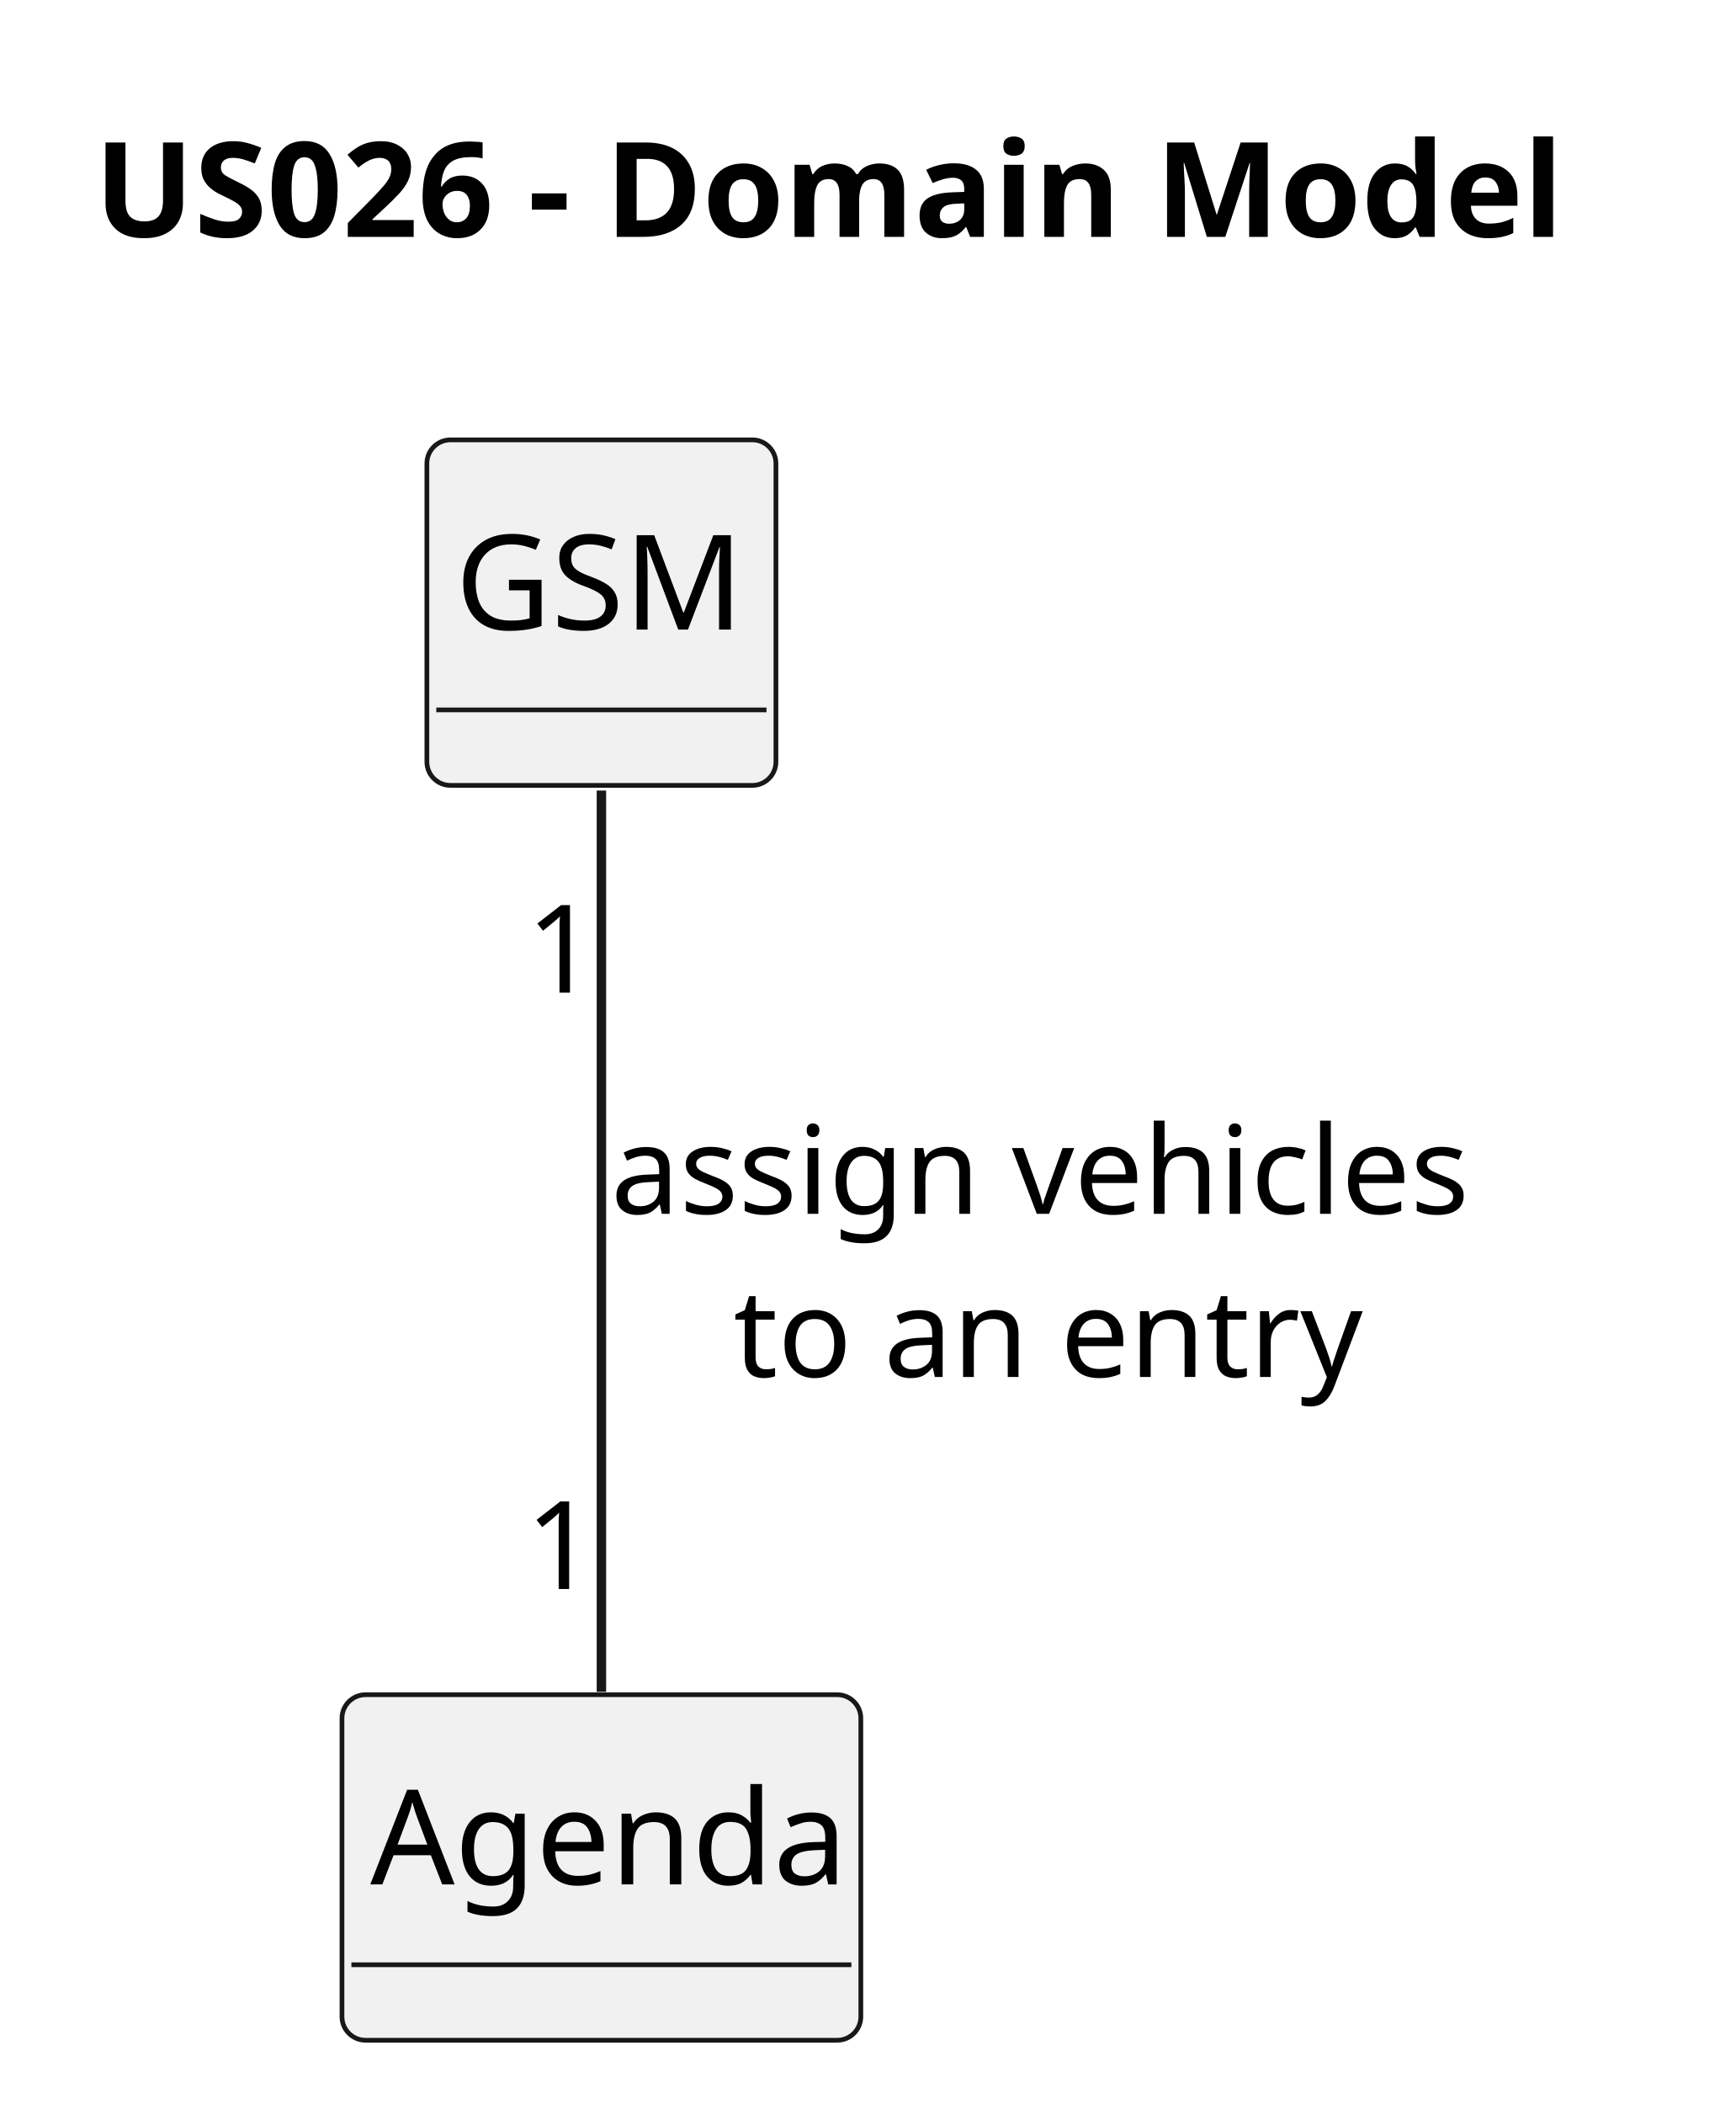
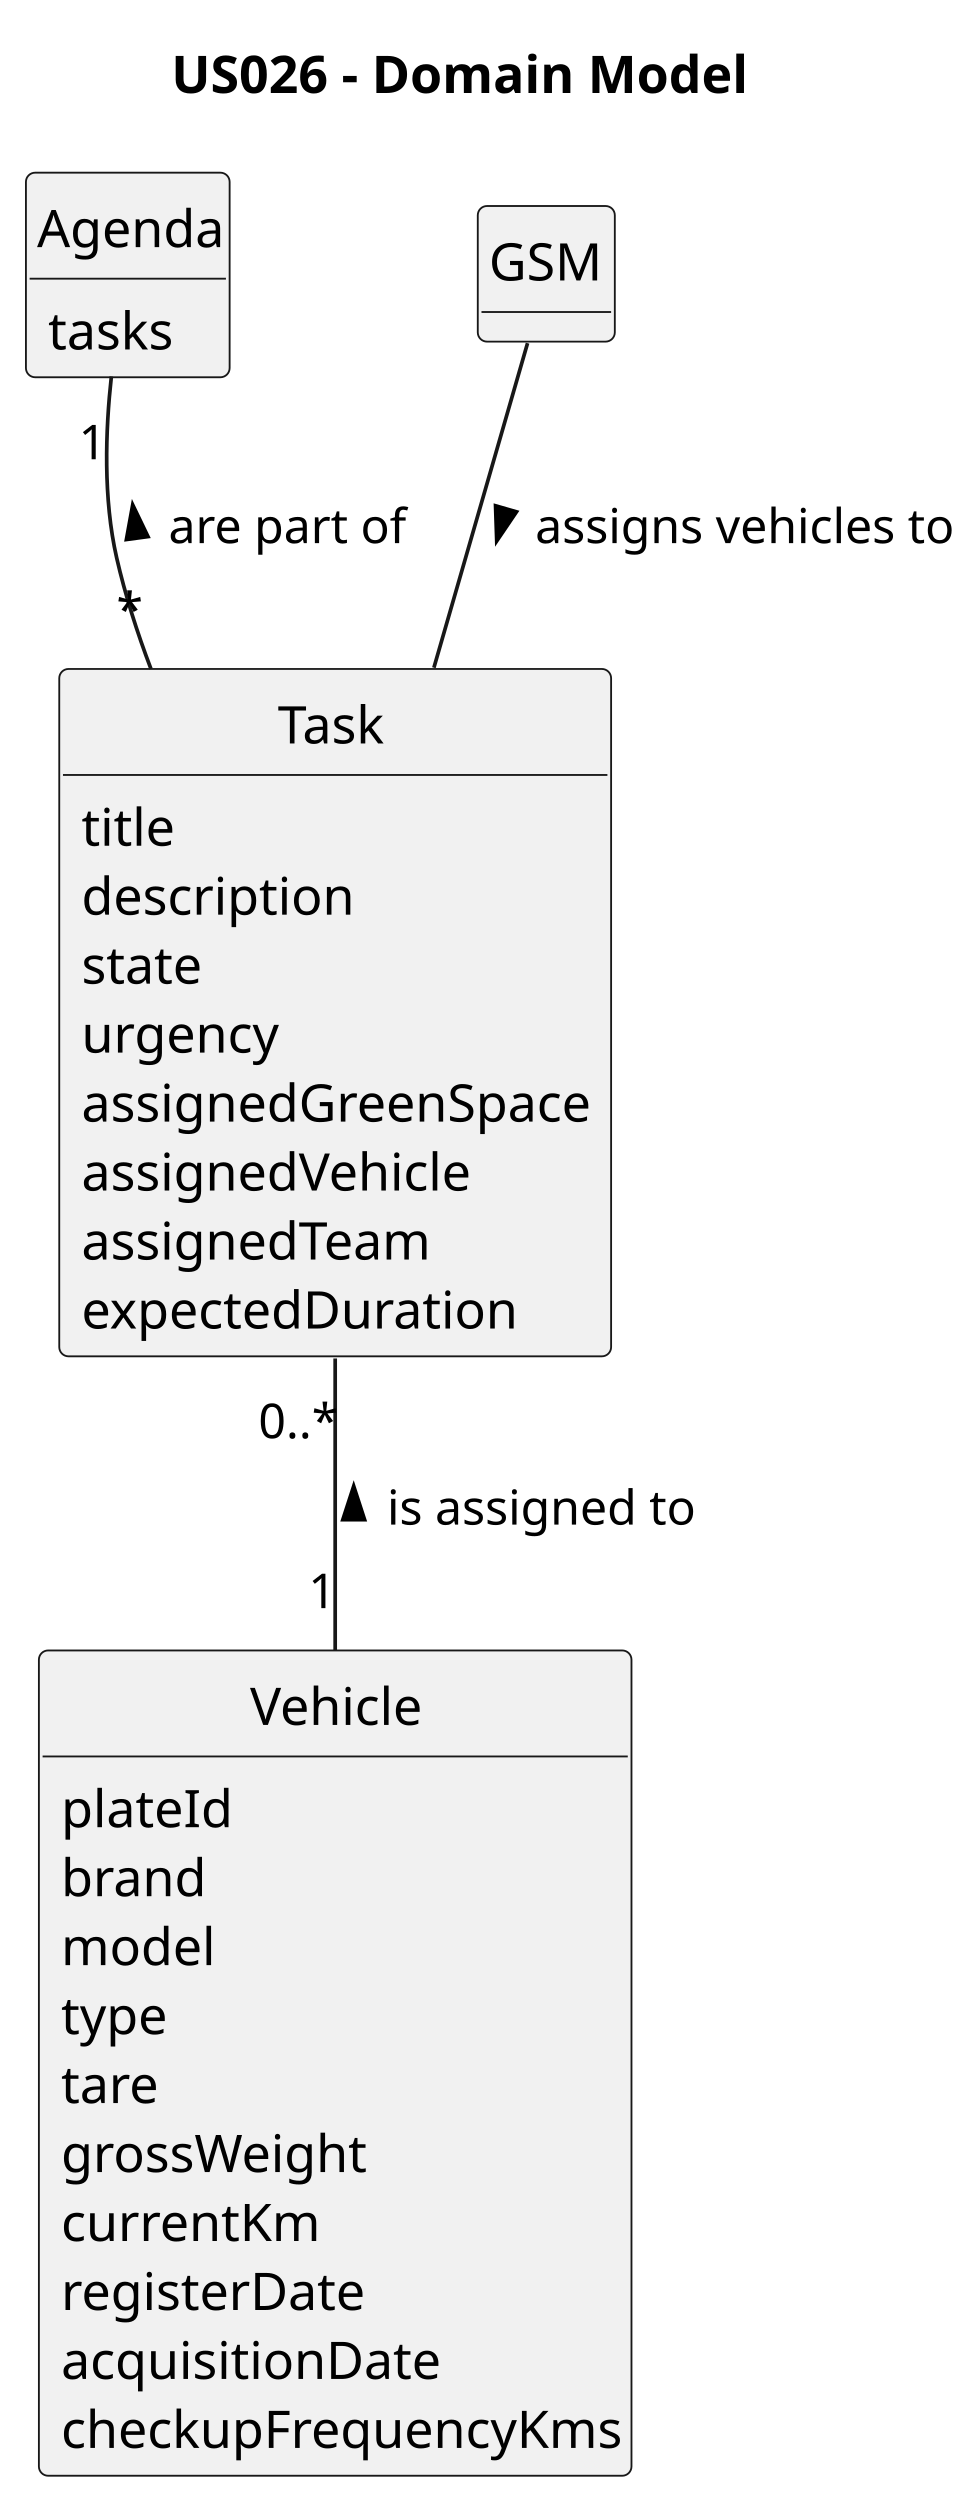
- <svg xmlns="http://www.w3.org/2000/svg" contentStyleType="text/css" height="223px" preserveAspectRatio="none" style="width:184px;height:223px;background:#FFFFFF;" version="1.1" viewBox="0 0 184 223" width="184px" zoomAndPan="magnify">
+ <svg xmlns="http://www.w3.org/2000/svg" contentStyleType="text/css" height="675px" preserveAspectRatio="none" style="width:262px;height:675px;background:#FFFFFF;" version="1.1" viewBox="0 0 262 675" width="262px" zoomAndPan="magnify">
  <defs />
  <g>
-     <text fill="#000000" font-family="sans-serif" font-size="14" font-weight="bold" lengthAdjust="spacing" textLength="156" x="10" y="25.107">US026 - Domain Model</text>
-     <g id="elem_GSM">
-       <rect codeLine="13" fill="#F1F1F1" height="36.621" id="GSM" rx="2.5" ry="2.5" style="stroke:#181818;stroke-width:0.5;" width="37" x="45.25" y="46.621" />
-       <text fill="#000000" font-family="sans-serif" font-size="14" lengthAdjust="spacing" textLength="31" x="48.25" y="66.728">GSM</text>
-       <line style="stroke:#181818;stroke-width:0.5;" x1="46.25" x2="81.25" y1="75.242" y2="75.242" />
+     <text fill="#000000" font-family="sans-serif" font-size="14" font-weight="bold" lengthAdjust="spacing" textLength="156" x="46.25" y="25.107">US026 - Domain Model</text>
+     <g id="elem_Vehicle">
+       <rect codeLine="18" fill="#F1F1F1" height="222.832" id="Vehicle" rx="2.5" ry="2.5" style="stroke:#181818;stroke-width:0.5;" width="160" x="10.5" y="445.621" />
+       <text fill="#000000" font-family="sans-serif" font-size="14" lengthAdjust="spacing" textLength="46" x="67.5" y="465.728">Vehicle</text>
+       <line style="stroke:#181818;stroke-width:0.5;" x1="11.5" x2="169.5" y1="474.242" y2="474.242" />
+       <text fill="#000000" font-family="sans-serif" font-size="14" lengthAdjust="spacing" textLength="42" x="16.5" y="493.35">plateId</text>
+       <text fill="#000000" font-family="sans-serif" font-size="14" lengthAdjust="spacing" textLength="37" x="16.5" y="511.971">brand</text>
+       <text fill="#000000" font-family="sans-serif" font-size="14" lengthAdjust="spacing" textLength="38" x="16.5" y="530.592">model</text>
+       <text fill="#000000" font-family="sans-serif" font-size="14" lengthAdjust="spacing" textLength="27" x="16.5" y="549.213">type</text>
+       <text fill="#000000" font-family="sans-serif" font-size="14" lengthAdjust="spacing" textLength="25" x="16.5" y="567.834">tare</text>
+       <text fill="#000000" font-family="sans-serif" font-size="14" lengthAdjust="spacing" textLength="79" x="16.5" y="586.455">grossWeight</text>
+       <text fill="#000000" font-family="sans-serif" font-size="14" lengthAdjust="spacing" textLength="65" x="16.5" y="605.076">currentKm</text>
+       <text fill="#000000" font-family="sans-serif" font-size="14" lengthAdjust="spacing" textLength="78" x="16.5" y="623.697">registerDate</text>
+       <text fill="#000000" font-family="sans-serif" font-size="14" lengthAdjust="spacing" textLength="97" x="16.5" y="642.318">acquisitionDate</text>
+       <text fill="#000000" font-family="sans-serif" font-size="14" lengthAdjust="spacing" textLength="148" x="16.5" y="660.939">checkupFrequencyKms</text>
    </g>
    <g id="elem_Agenda">
-       <rect codeLine="17" fill="#F1F1F1" height="36.621" id="Agenda" rx="2.5" ry="2.5" style="stroke:#181818;stroke-width:0.5;" width="55" x="36.25" y="179.621" />
-       <text fill="#000000" font-family="sans-serif" font-size="14" lengthAdjust="spacing" textLength="49" x="39.25" y="199.728">Agenda</text>
-       <line style="stroke:#181818;stroke-width:0.5;" x1="37.25" x2="90.25" y1="208.242" y2="208.242" />
+       <rect codeLine="31" fill="#F1F1F1" height="55.242" id="Agenda" rx="2.5" ry="2.5" style="stroke:#181818;stroke-width:0.5;" width="55" x="7" y="46.621" />
+       <text fill="#000000" font-family="sans-serif" font-size="14" lengthAdjust="spacing" textLength="49" x="10" y="66.728">Agenda</text>
+       <line style="stroke:#181818;stroke-width:0.5;" x1="8" x2="61" y1="75.242" y2="75.242" />
+       <text fill="#000000" font-family="sans-serif" font-size="14" lengthAdjust="spacing" textLength="33" x="13" y="94.35">tasks</text>
    </g>
-     <g id="link_GSM_Agenda">
-       <path codeLine="23" d="M63.75,83.791 C63.75,108.791 63.75,154.241 63.75,179.311 " fill="none" id="GSM-Agenda" style="stroke:#181818;stroke-width:1.0;" />
-       <text fill="#000000" font-family="sans-serif" font-size="13" lengthAdjust="spacing" textLength="88" x="64.75" y="128.649">assign vehicles</text>
-       <text fill="#000000" font-family="sans-serif" font-size="13" lengthAdjust="spacing" textLength="62" x="77.75" y="145.94">to an entry</text>
-       <text fill="#000000" font-family="sans-serif" font-size="13" lengthAdjust="spacing" textLength="7" x="55.809" y="105.211">1</text>
-       <text fill="#000000" font-family="sans-serif" font-size="13" lengthAdjust="spacing" textLength="7" x="55.722" y="168.416">1</text>
+     <g id="elem_Task">
+       <rect codeLine="35" fill="#F1F1F1" height="185.59" id="Task" rx="2.5" ry="2.5" style="stroke:#181818;stroke-width:0.5;" width="149" x="16" y="180.621" />
+       <text fill="#000000" font-family="sans-serif" font-size="14" lengthAdjust="spacing" textLength="31" x="75" y="200.728">Task</text>
+       <line style="stroke:#181818;stroke-width:0.5;" x1="17" x2="164" y1="209.242" y2="209.242" />
+       <text fill="#000000" font-family="sans-serif" font-size="14" lengthAdjust="spacing" textLength="22" x="22" y="228.35">title</text>
+       <text fill="#000000" font-family="sans-serif" font-size="14" lengthAdjust="spacing" textLength="69" x="22" y="246.971">description</text>
+       <text fill="#000000" font-family="sans-serif" font-size="14" lengthAdjust="spacing" textLength="31" x="22" y="265.592">state</text>
+       <text fill="#000000" font-family="sans-serif" font-size="14" lengthAdjust="spacing" textLength="51" x="22" y="284.213">urgency</text>
+       <text fill="#000000" font-family="sans-serif" font-size="14" lengthAdjust="spacing" textLength="137" x="22" y="302.834">assignedGreenSpace</text>
+       <text fill="#000000" font-family="sans-serif" font-size="14" lengthAdjust="spacing" textLength="103" x="22" y="321.455">assignedVehicle</text>
+       <text fill="#000000" font-family="sans-serif" font-size="14" lengthAdjust="spacing" textLength="93" x="22" y="340.076">assignedTeam</text>
+       <text fill="#000000" font-family="sans-serif" font-size="14" lengthAdjust="spacing" textLength="111" x="22" y="358.697">expectedDuration</text>
+     </g>
+     <g id="elem_GSM">
+       <rect fill="#F1F1F1" height="36.621" id="GSM" rx="2.5" ry="2.5" style="stroke:#181818;stroke-width:0.5;" width="37" x="129" y="55.621" />
+       <text fill="#000000" font-family="sans-serif" font-size="14" lengthAdjust="spacing" textLength="31" x="132" y="75.728">GSM</text>
+       <line style="stroke:#181818;stroke-width:0.5;" x1="130" x2="165" y1="84.242" y2="84.242" />
+     </g>
+     <g id="link_Agenda_Task">
+       <path codeLine="47" d="M30.07,101.641 C28.47,116.261 27.84,134.641 31.5,150.621 C33.79,160.601 37,170.701 40.76,180.611 " fill="none" id="Agenda-Task" style="stroke:#181818;stroke-width:1.0;" />
+       <polygon fill="#000000" points="35.829,136.312,34.13,145.669,39.955,144.881,35.829,136.312" style="stroke:#000000;stroke-width:1.0;" />
+       <text fill="#000000" font-family="sans-serif" font-size="13" lengthAdjust="spacing" textLength="58" x="45.5" y="146.649">are part of</text>
+       <text fill="#000000" font-family="sans-serif" font-size="13" lengthAdjust="spacing" textLength="7" x="21.236" y="124.005">1</text>
+       <text fill="#000000" font-family="sans-serif" font-size="13" lengthAdjust="spacing" textLength="5" x="31.434" y="169.262">*</text>
+     </g>
+     <g id="link_Task_Vehicle">
+       <path codeLine="48" d="M90.5,366.791 C90.5,391.971 90.5,419.511 90.5,445.591 " fill="none" id="Task-Vehicle" style="stroke:#181818;stroke-width:1.0;" />
+       <polygon fill="#000000" points="95.5,401.267,92.561,410.312,98.439,410.312,95.5,401.267" style="stroke:#000000;stroke-width:1.0;" />
+       <text fill="#000000" font-family="sans-serif" font-size="13" lengthAdjust="spacing" textLength="81" x="104.5" y="411.649">is assigned to</text>
+       <text fill="#000000" font-family="sans-serif" font-size="13" lengthAdjust="spacing" textLength="20" x="69.766" y="388.312">0..*</text>
+       <text fill="#000000" font-family="sans-serif" font-size="13" lengthAdjust="spacing" textLength="7" x="83.254" y="434.196">1</text>
+     </g>
+     <g id="link_GSM_Task">
+       <path codeLine="49" d="M142.44,92.651 C136.67,112.661 126.77,146.961 117.15,180.281 " fill="none" id="GSM-Task" style="stroke:#181818;stroke-width:1.0;" />
+       <polygon fill="#000000" points="134.114,146.071,139.445,138.195,133.798,136.565,134.114,146.071" style="stroke:#000000;stroke-width:1.0;" />
+       <text fill="#000000" font-family="sans-serif" font-size="13" lengthAdjust="spacing" textLength="110" x="144.5" y="146.649">assigns vehicles to</text>
    </g>
  </g>
</svg>
